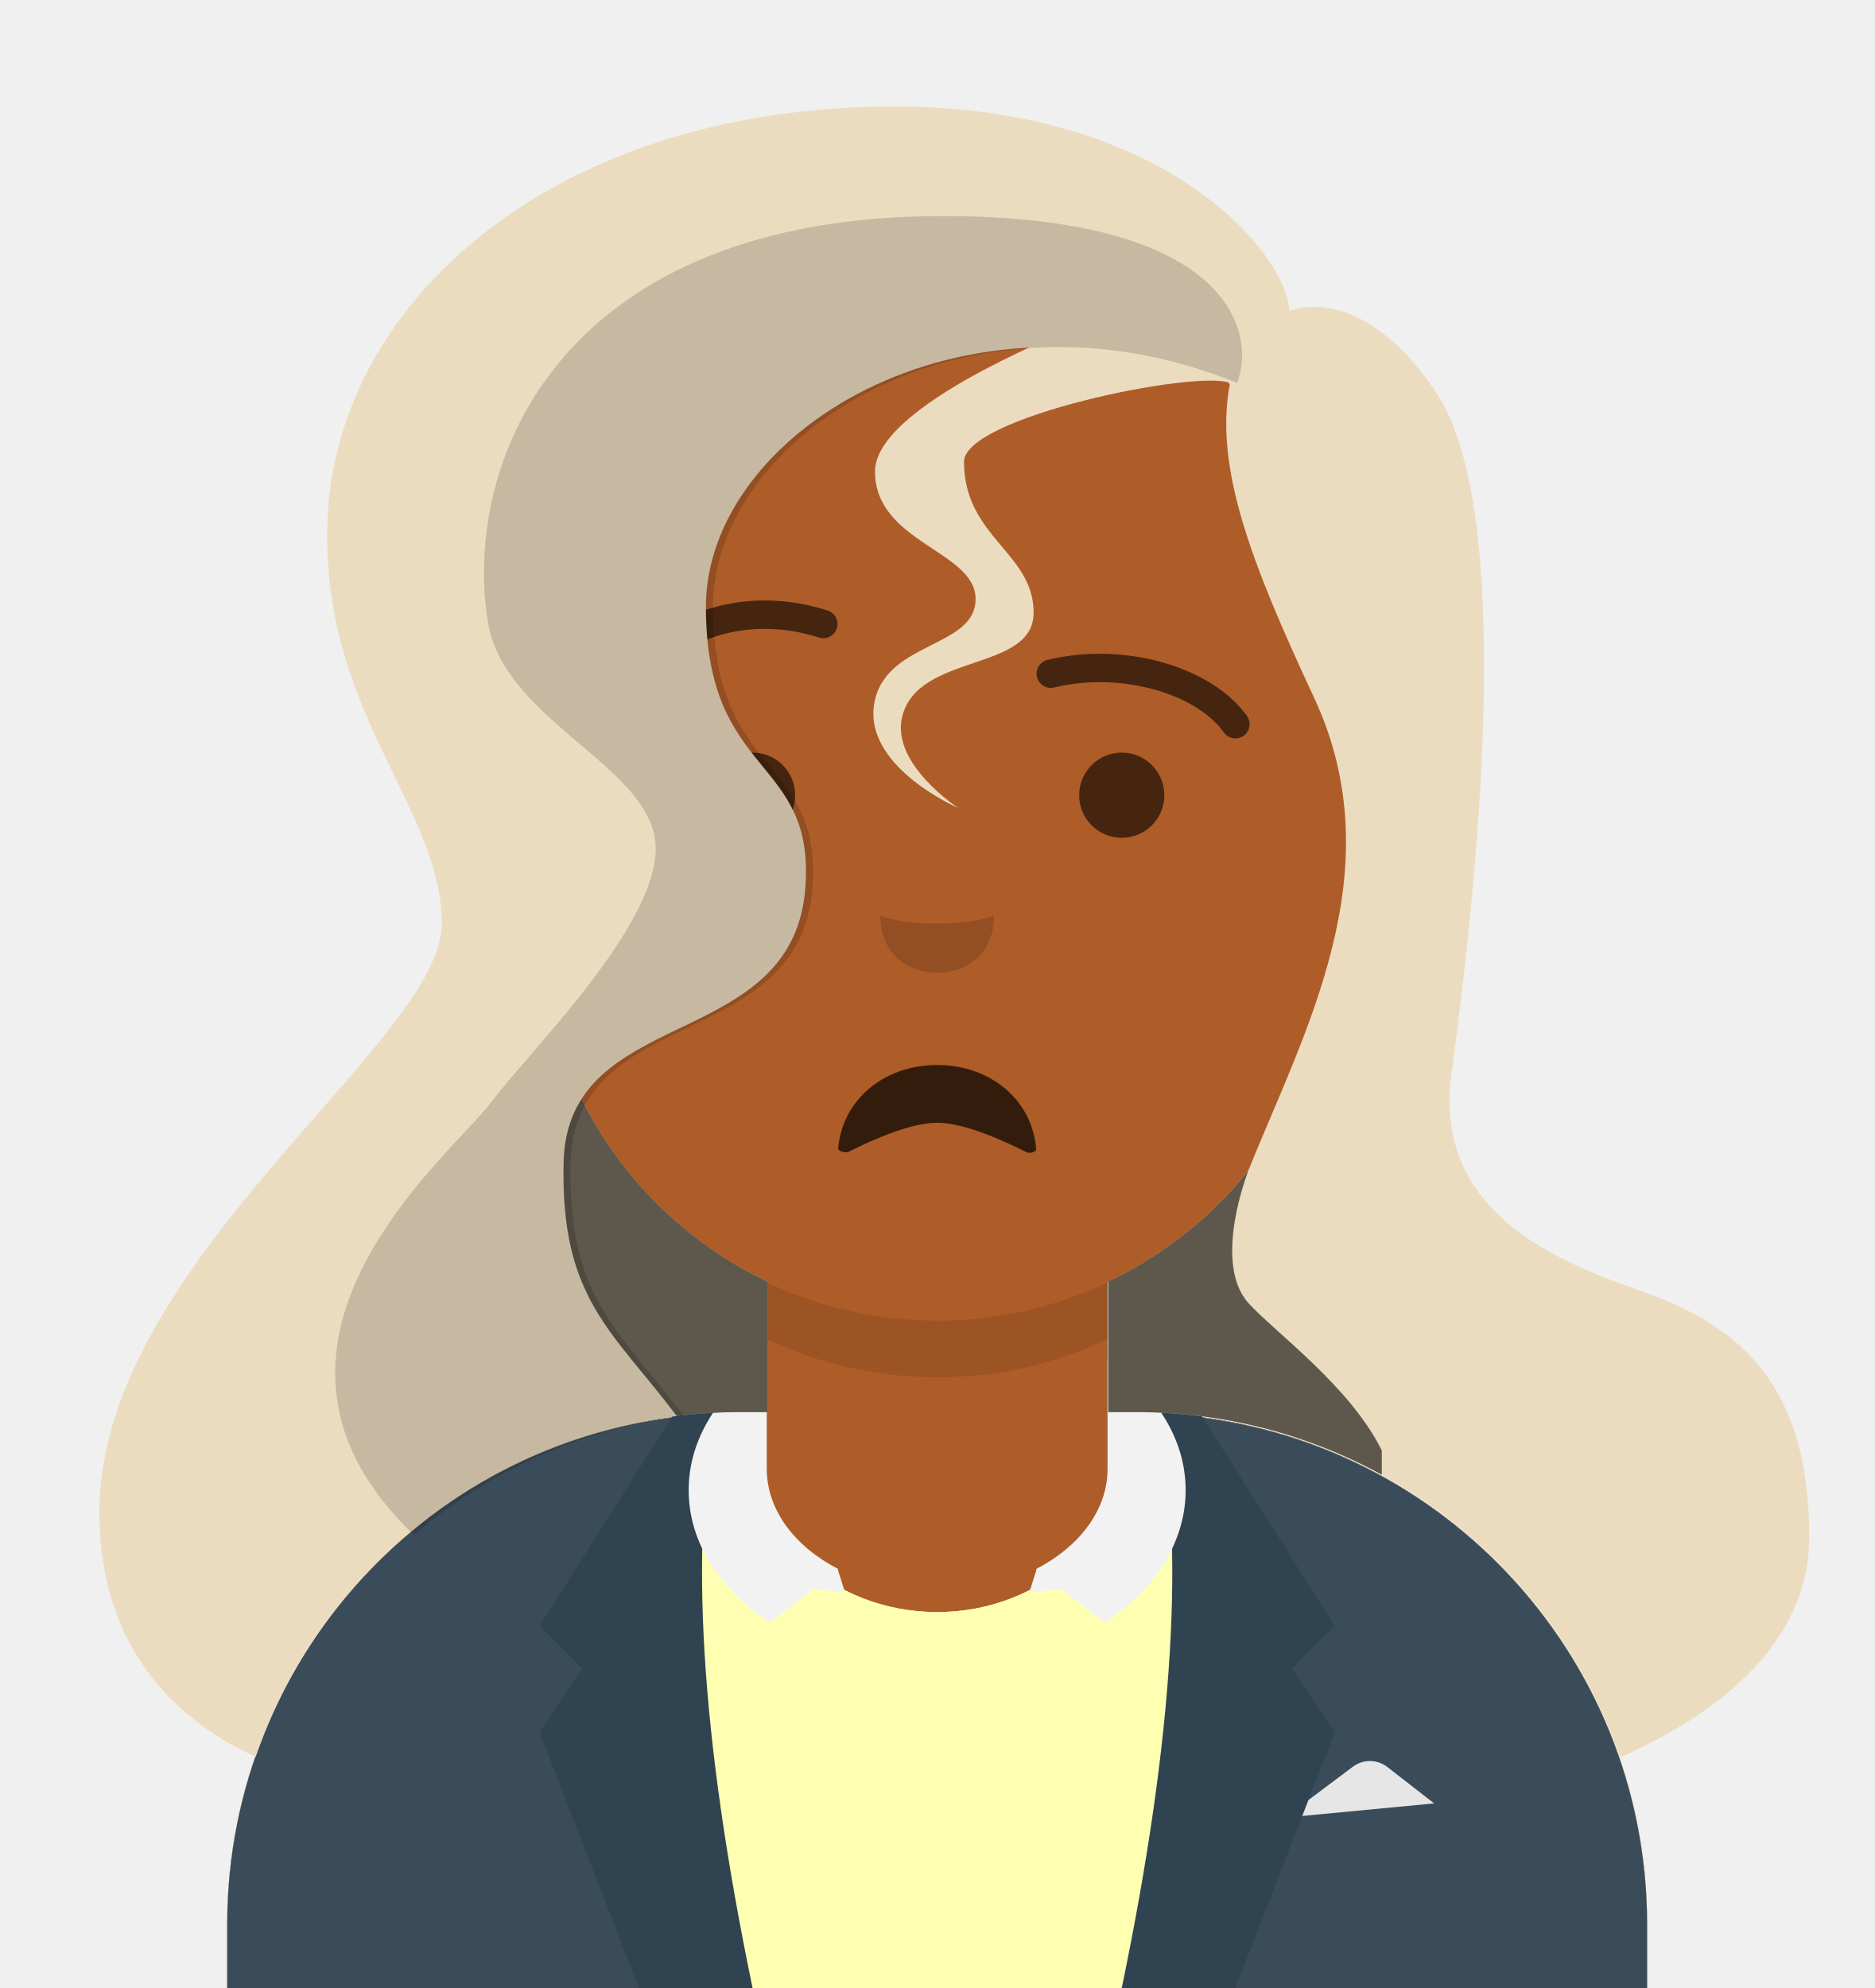
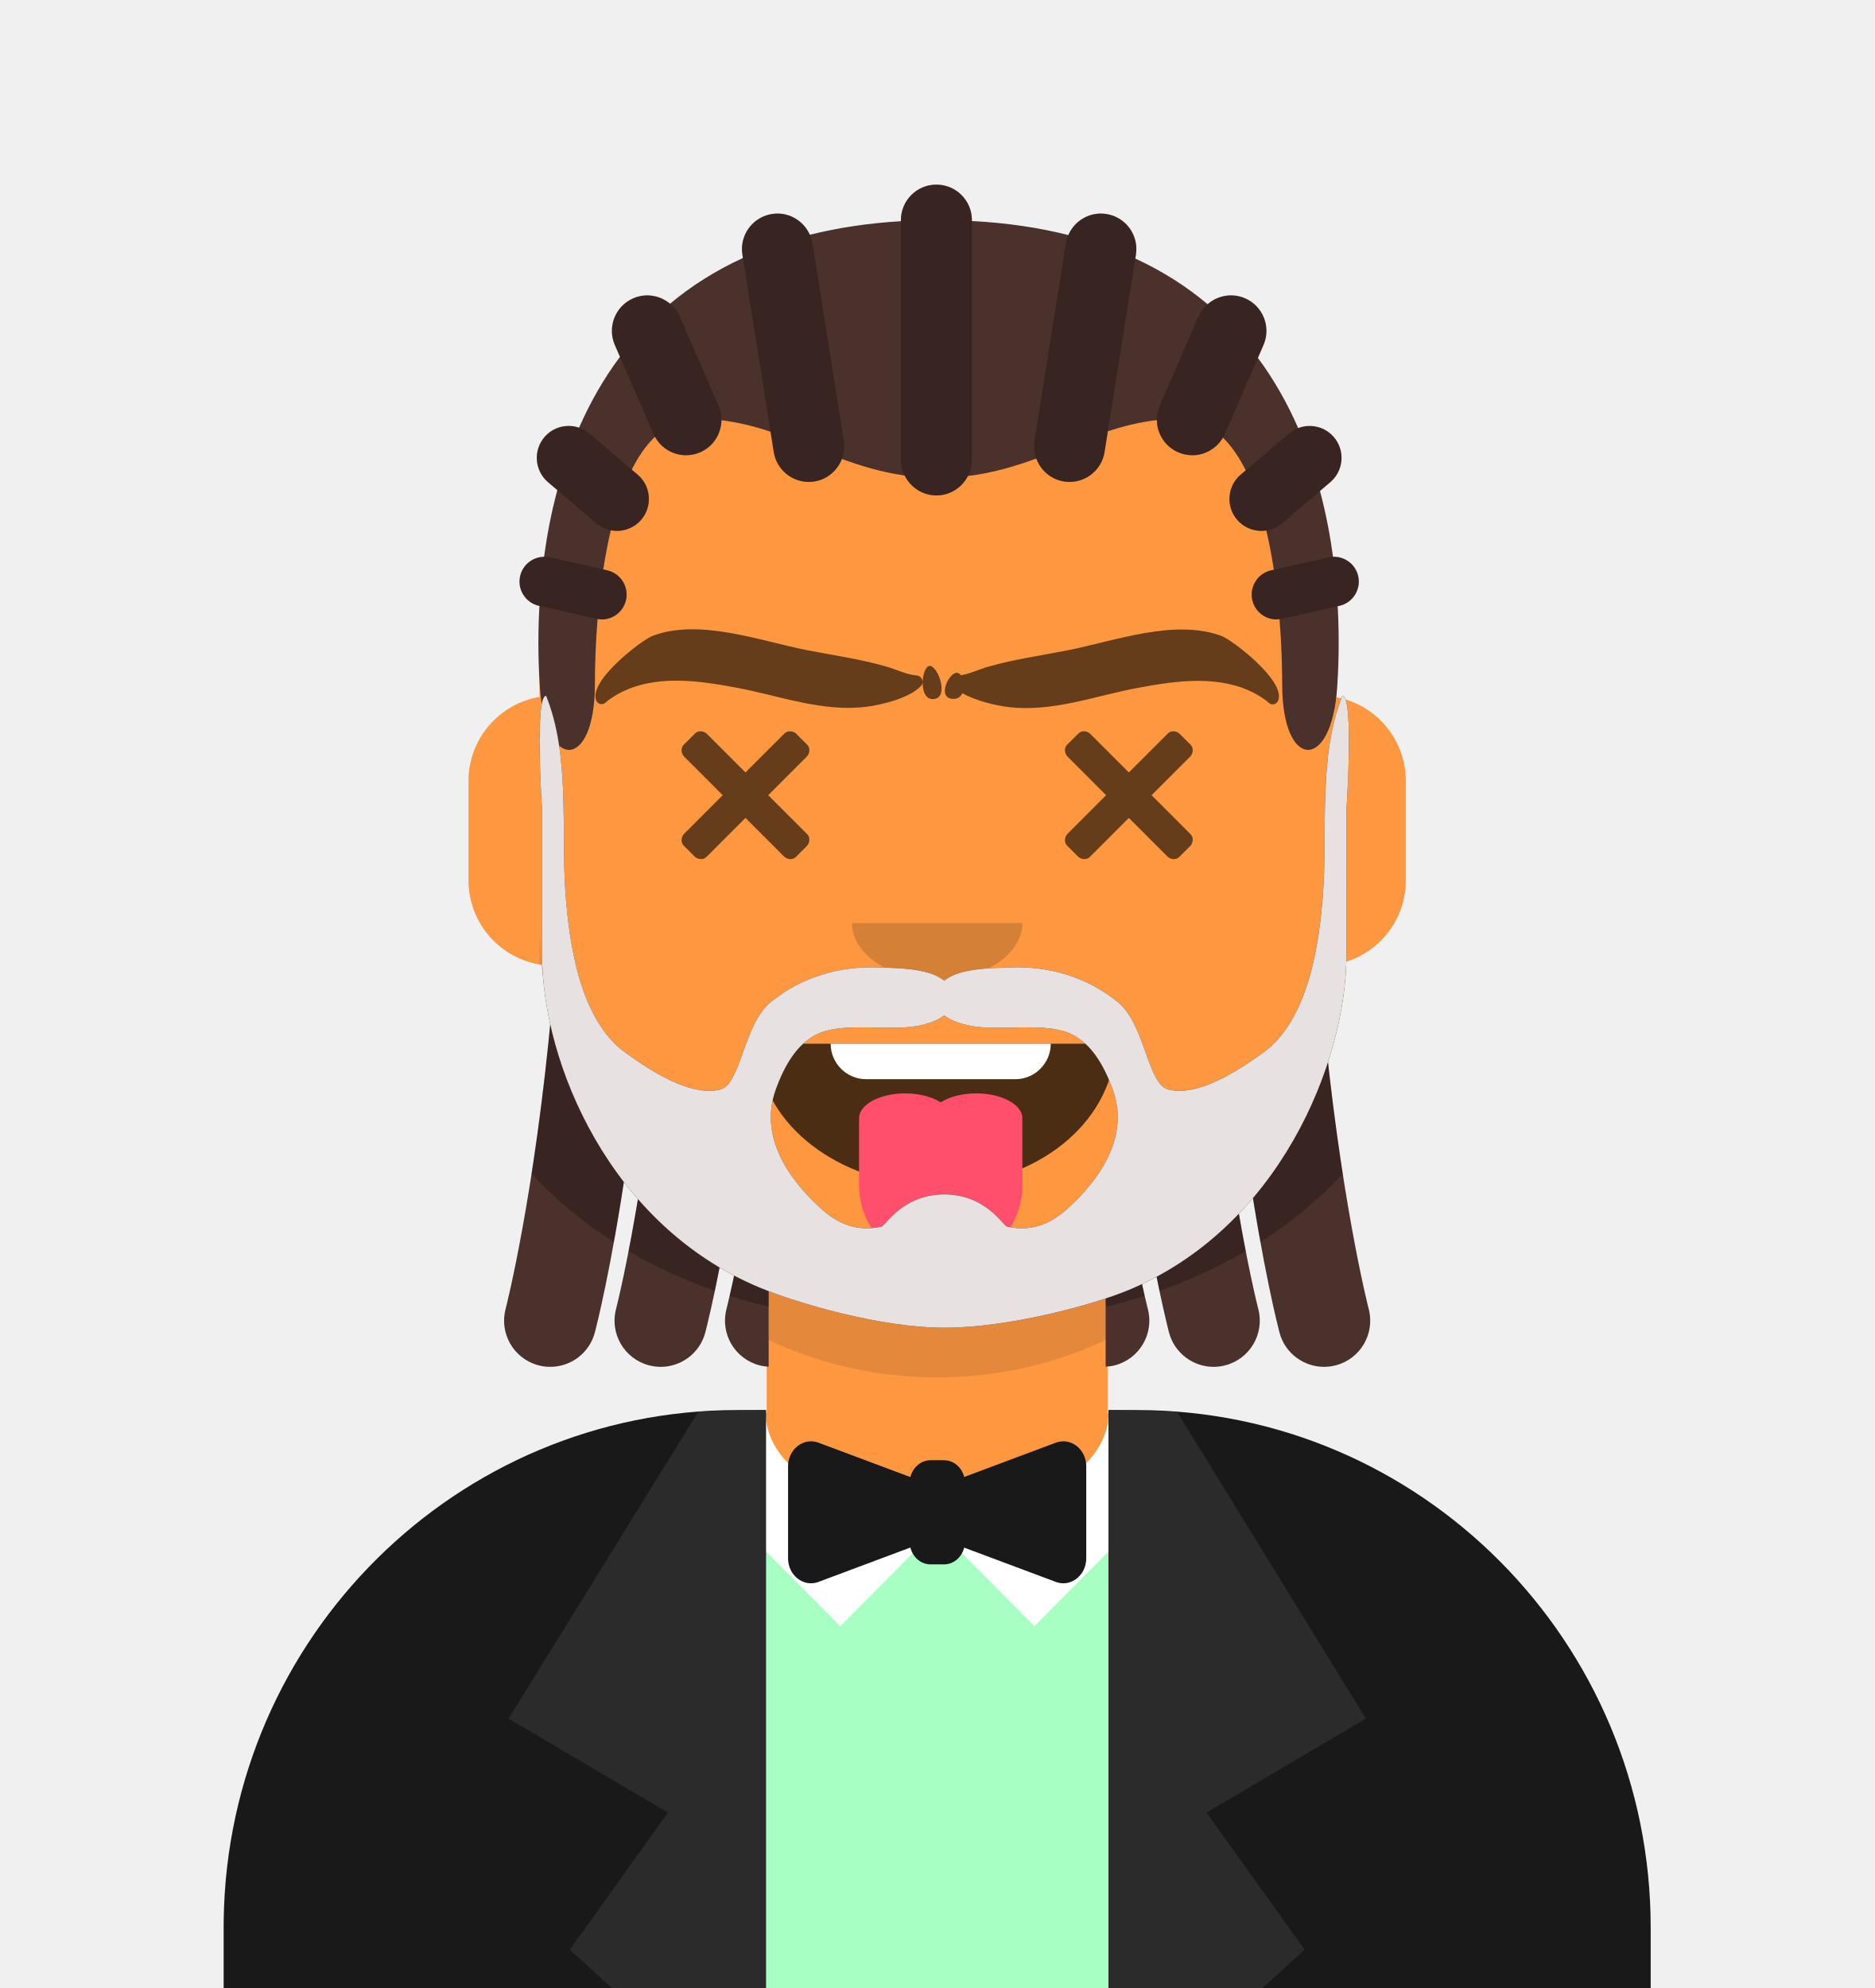
<svg xmlns="http://www.w3.org/2000/svg" xmlns:ns2="http://design.blush" xmlns:xlink="http://www.w3.org/1999/xlink" width="264px" height="280px" viewBox="0 0 264 280" version="1.1">
  <defs>
    <path d="M100,0 C130.928,-5.68137151e-15 156,25.072 156,56 L156.001,62.166 C161.676,63.119 166,68.054 166,74 L166,88 C166,94.052 161.519,99.058 155.694,99.881 C153.628,119.686 141.238,136.422 124.001,144.61 L124,163 L128,163 C167.765,163 200,195.235 200,235 L200,244 L0,244 L0,235 C-4.86974701e-15,195.235 32.235,163 72,163 L76,163 L76,144.611 C58.763,136.422 46.372,119.687 44.305,99.881 C38.481,99.058 34,94.052 34,88 L34,74 C34,68.054 38.325,63.118 44,62.166 L44,56 C44,25.072 69.072,5.68137151e-15 100,0 Z" id="transparent_path-1" />
    <path d="M83,36.348 C83,52.629 105.162,65.828 132.5,65.828 C159.838,65.828 182,52.629 182,36.348 C182,34.985 181.845,33.645 181.544,32.331 C210.784,41.488 232,68.792 232,101.052 L232,110 L32,110 L32,101.052 C32,68.397 53.739,40.82 83.534,32.002 C83.182,33.421 83,34.871 83,36.348 Z" id="transparent_path-3" />
    <rect id="transparent_path-5" x="0" y="0" width="264" height="280" />
    <path d="M74,0 C114.869,0 148,33.131 148,74 L148,84.148 L148,197.608 C135.525,187.237 119.491,181 102,181 L102,181 L98,181 L98,162.611 C115.531,154.283 128.048,137.115 129.791,116.867 C135.569,116.002 140,111.019 140,105 L140,105 L140,92 C140,87.354 137.359,83.324 133.497,81.33 C132.724,81.05 131.952,80.748 131.181,80.426 C130.795,80.32 130.401,80.233 130,80.166 L130,80.166 L130,79.917 C117.224,74.234 104.878,63.071 96.11,47.885 C93.175,42.801 90.831,37.595 89.066,32.397 C80.431,42.941 67.745,53.602 52.342,62.495 C42.778,68.017 33.147,72.291 24,75.266 L24,137.247 C29.602,148.318 38.773,157.278 50,162.611 L50,162.611 L50,181 L46,181 C38.327,181 30.935,182.2 24,184.423 L24,230 C24,244.106 13.569,255.776 0,257.716 L0,74 C0,33.131 33.131,0 74,0 Z" id="transparent_path-7" />
  </defs>
  <g id="transparent_Avataaar/Default" stroke="none" stroke-width="1" fill="none" fill-rule="evenodd">
    <g id="transparent_Body" transform="translate(32, 36)">
      <mask id="transparent_mask-2" fill="white">
        <use xlink:href="#transparent_path-1" />
      </mask>
      <use fill="#D0C6AC" xlink:href="#transparent_path-1" />
-       <g id="transparent_Skin-Color" mask="url(#transparent_mask-2)" fill="#AE5D29">
+       <g id="transparent_Skin-Color" mask="url(#transparent_mask-2)" fill="#FD9841">
        <g transform="translate(-32, 0)" id="transparent_Color">
          <rect x="0" y="0" width="264" height="244" />
        </g>
      </g>
      <path d="M44,94 C44,124.928 69.072,150 100,150 C130.928,150 156,124.928 156,94 L156,94 L156,102 C156,132.928 130.928,158 100,158 C69.072,158 44,132.928 44,102 Z" id="transparent_Neck-Shadow" fill-opacity="0.1" fill="#000000" mask="url(#transparent_mask-2)" />
    </g>
    <g id="transparent_Clothing" transform="translate(0, 170)">
-       <defs>
-         <path d="M160,29.052 C199.765,29.052 232,61.287 232,101.052 L232,110 L32,110 L32,101.052 C32,61.287 64.235,29.052 104,29.052 L105.192,29.052 C105.065,30.036 105,31.037 105,32.052 C105,45.859 117.088,57.052 132,57.052 C146.912,57.052 159,45.859 159,32.052 C159,31.037 158.935,30.036 158.808,29.052 L160,29.052 Z" id="blazer_sweater_path-1" />
-       </defs>
-       <g id="blazer_sweater_Clothing/Blazer-+-Sweater" stroke="none" stroke-width="1" fill="none" fill-rule="evenodd">
-         <mask id="blazer_sweater_mask-2" fill="white">
-           <use xlink:href="#blazer_sweater_path-1" />
-         </mask>
-         <use id="blazer_sweater_Clothes" fill="#E6E6E6" xlink:href="#blazer_sweater_path-1" />
-         <g id="blazer_sweater_Fabric-Color" mask="url(#blazer_sweater_mask-2)" fill="#FFFFB1">
-           <rect id="blazer_sweater_🖍Color" x="0" y="0" width="264" height="110" />
+       <g id="bond_suit_Clothing/Bond Suit" stroke="none" stroke-width="1" fill="none" fill-rule="evenodd">
+         <g id="bond_suit_Suit" transform="translate(31.5, 28.6)">
+           <path d="M124.38,3.001 L128.36,3.001 C167.926,3.001 200,34.435 200,73.212 L200,81.988 L1,81.988 L1,73.212 L1.01,72.05 C1.642,33.81 33.47,3.001 72.64,3.001 L76.62,3.001 C76.62,3.001 76.424,15.113 100.492,15.113 C124.56,15.113 124.38,3.001 124.38,3.001" id="bond_suit_Fabric-Color" fill="#A7FFC4" ns2:color="Top-500" />
+           <path d="M86.846,30.44 L100.52,16.669 L114.194,30.44 L142.147,2.288 C137.77,1.454 133.258,1 128.639,1 L124.619,1 C124.619,1 124.801,13.573 100.491,13.573 C76.181,13.573 76.38,1 76.38,1 L72.36,1 C67.753,1 63.253,1.45 58.885,2.28 L86.846,30.44 Z" id="bond_suit_Fill-7" fill="#FFF" />
+           <path d="M128.64,0.001 L124.641,0.001 L124.641,81.988 L201,81.988 L201,72.879 C201,32.629 168.604,0.001 128.64,0.001" id="bond_suit_Fill-9" fill="#191919" />
+           <path d="M76.38,0.001 L72.36,0.001 C32.796,0.001 0.649,31.98 0.009,71.673 L0,72.879 L0,81.988 L76.38,81.988 L76.38,0.001 Z" id="bond_suit_Fill-12" fill="#191919" />
+           <path d="M66.874,0.206 L40.133,43.457 L62.585,56.695 L48.758,75.998 L55.328,81.988 L76.38,81.988 L76.38,0.001 C76.38,0.001 73.265,0.043 66.874,0.206" id="bond_suit_Fill-15" fill="#2B2B2B" />
+           <path d="M134.28,0.225 L160.887,43.458 L138.436,56.694 L152.264,75.998 L145.691,81.988 L124.64,81.987 L124.64,-0.001 C124.64,-0.001 127.889,0.062 134.28,0.225" id="bond_suit_Fill-18" fill="#2B2B2B" />
+           <path d="M117.319,4.557 L104.309,9.425 C103.96,8.066 102.826,7.065 101.468,7.065 L99.573,7.065 C98.209,7.065 97.073,8.073 96.727,9.439 L83.681,4.557 C81.601,3.864 79.5,5.557 79.5,7.925 L79.5,20.876 C79.5,23.243 81.601,24.936 83.681,24.243 L96.727,19.362 C97.073,20.727 98.209,21.735 99.573,21.735 L101.468,21.735 C102.826,21.735 103.96,20.733 104.309,19.376 L117.319,24.243 C119.399,24.936 121.5,23.243 121.5,20.876 L121.5,7.925 C121.5,5.557 119.399,3.864 117.319,4.557" id="bond_suit_Fill-1" fill="#191919" />
        </g>
-         <g id="blazer_sweater_Blazer" transform="translate(32, 28)">
-           <path d="M64,40.5 C64,55.709 65.961,69.921 69.362,82.001 L0,82 L0,73.052 C-4.73779789e-15,34.365 30.512,2.804 68.785,1.122 C65.74,12.731 64,26.173 64,40.5 Z M200,73.052 L200,82 L131.638,82.001 C135.039,69.921 137,55.709 137,40.5 C137,26.194 135.265,12.771 132.229,1.174 C170.025,3.363 200,34.707 200,73.052 Z" id="blazer_sweater_Saco" fill="#3A4C5A" />
-           <path d="M149,58 L158.556,50.833 C159.999,49.751 161.988,49.768 163.412,50.876 L170,56 L170,56 L149,58 Z" id="blazer_sweater_Pocket-hanky" fill="#E6E6E6" />
-           <path d="M69,0 C65,19.333 66.667,46.667 74,82 L58,82 L44,46 L50,37 L44,31 L63,1 C65.028,0.369 67.028,0.036 69,0 Z" id="blazer_sweater_Wing" fill="#2F4351" />
-           <path d="M151,0 C147,19.333 148.667,46.667 156,82 L140,82 L126,46 L132,37 L126,31 L145,1 C147.028,0.369 149.028,0.036 151,0 Z" id="blazer_sweater_Wing" fill="#2F4351" transform="translate(141, 41) scale(-1, 1) translate(-141, -41) " />
-         </g>
-         <path d="M167,39.888 C167,47.289 162.572,53.945 155.52,58.556 L149.58,53.876 L145,54.208 L146,51.057 L145.922,50.996 C152.022,47.853 156,42.7 156,36.877 L156,21.539 C162.772,26.136 167,32.656 167,39.888 Z M118.078,50.996 L118,51.057 L119,54.208 L114.419,53.876 L108.48,58.556 C101.428,53.945 97,47.289 97,39.888 C97,32.656 101.228,26.136 108.001,21.539 L108,36.877 C108,42.7 111.978,47.853 118.078,50.996 Z" id="blazer_sweater_Collar" fill="#F2F2F2" />
      </g>
    </g>
    <g id="transparent_Face" transform="translate(76, 82)" fill="#000000">
      <g id="transparent_Mouth" transform="translate(2, 52)">
-         <g id="sad_Mouth/Sad" stroke="none" stroke-width="1" fill="none" fill-rule="evenodd" fill-opacity="0.7">
-           <path d="M40.058,16.654 C40.708,23.683 46.702,28.377 54,28.377 C61.342,28.377 67.363,23.627 67.953,16.529 C67.984,16.151 67.077,15.853 66.629,16.077 C61.09,18.85 56.881,20.237 54,20.237 C51.156,20.237 47.007,18.88 41.554,16.168 C41.047,15.916 40.02,16.236 40.058,16.654 Z" id="sad_Mouth" fill="#000000" transform="translate(54.00536, 22.18841) scale(1, -1) translate(-54.00536, -22.18841) " />
+         <defs>
+           <path d="M29,15.609 C30.41,25.231 41.062,33 54,33 C66.968,33 77.646,25.183 79,14.739 C79.101,14.34 78.775,13 76.826,13 C56.838,13 41.74,13 31.174,13 C29.383,13 28.87,14.24 29,15.609 Z" id="tongue_path-1" />
+         </defs>
+         <g id="tongue_Mouth/Tongue" stroke="none" stroke-width="1" fill="none" fill-rule="evenodd">
+           <mask id="tongue_mask-2" fill="white">
+             <use xlink:href="#tongue_path-1" />
+           </mask>
+           <use id="tongue_Mouth" fill-opacity="0.7" fill="#000000" xlink:href="#tongue_path-1" />
+           <path d="M44,2 L65,2 C67.761,2 70,4.239 70,7 L70,13 C70,15.761 67.761,18 65,18 L44,18 C41.239,18 39,15.761 39,13 L39,7 C39,4.239 41.239,2 44,2 Z" id="tongue_Teeth" fill="#FFFFFF" mask="url(#tongue_mask-2)" />
+           <path d="M59.5,20 C63.09,20 66,21.567 66,23.5 C66,23.583 65.995,23.665 65.984,23.747 C65.995,23.829 66,23.914 66,24 L66,33 C66,39.075 61.075,44 55,44 L54,44 C47.925,44 43,39.075 43,33 L43,24 C43,23.914 43.005,23.829 43.016,23.746 C43.005,23.665 43,23.583 43,23.5 C43,21.567 45.91,20 49.5,20 C51.511,20 53.309,20.492 54.501,21.264 C55.691,20.492 57.489,20 59.5,20 Z" id="tongue_Tongue" fill="#FF4F6D" />
        </g>
      </g>
      <g id="transparent_Nose" transform="translate(28, 40)" fill-opacity="0.16">
-         <g id="small_Nose/Small" stroke="none" stroke-width="1" fill="none" fill-rule="evenodd">
-           <path d="M20,7 C20,12.523 24.047,15 28,15 C31.953,15 36,12.523 36,7 C33.833,7.732 31.141,8.098 27.924,8.098 C24.741,8.098 22.099,7.732 20,7 Z" id="small_Nose" fill-opacity=".16" fill="#000" />
+         <g id="default_Nose/Default" stroke="none" stroke-width="1" fill="none" fill-rule="evenodd" fill-opacity="0.16">
+           <path d="M16,8 C16,12.418 21.373,16 28,16 L28,16 C34.627,16 40,12.418 40,8" id="default_Nose" fill="#000000" />
        </g>
      </g>
      <g id="transparent_Eyes" transform="translate(0, 8)">
-         <g id="default_Eyes/Default-😀" stroke="none" stroke-width="1" fill="none" fill-rule="evenodd" fill-opacity="0.6">
-           <circle id="default_Eye" fill="#000000" cx="30" cy="22" r="6" />
-           <circle id="default_Eye" fill="#000000" cx="82" cy="22" r="6" />
+         <g id="x_dizzy_Eyes/X-Dizzy-😵" stroke="none" stroke-width="1" fill="none" fill-rule="evenodd" fill-opacity="0.6">
+           <path d="M23.5,13.3 L29,18.799 L34.5,13.3 C34.9,12.9 35.6,12.9 36.1,13.3 L37.7,14.9 C38.1,15.3 38.1,16 37.7,16.5 L32.2,22 L37.7,27.5 C38.1,27.9 38.1,28.6 37.7,29.1 L36.1,30.7 C35.7,31.1 35,31.1 34.5,30.7 L29,25.2 L23.5,30.7 C23.1,31.1 22.4,31.1 21.9,30.7 L20.3,29.1 C19.9,28.7 19.9,28 20.3,27.5 L25.799,22 L20.3,16.5 C19.9,16 19.9,15.3 20.3,14.9 L21.9,13.3 C22.3,12.9 23,12.9 23.5,13.3 Z" id="x_dizzy_Eye" fill="#000000" fill-rule="nonzero" />
+           <path d="M77.5,13.3 L83,18.799 L88.5,13.3 C88.9,12.9 89.6,12.9 90.1,13.3 L91.7,14.9 C92.1,15.3 92.1,16 91.7,16.5 L86.2,22 L91.7,27.5 C92.1,27.9 92.1,28.6 91.7,29.1 L90.1,30.7 C89.7,31.1 89,31.1 88.5,30.7 L83,25.2 L77.5,30.7 C77.1,31.1 76.4,31.1 75.9,30.7 L74.3,29.1 C73.9,28.7 73.9,28 74.3,27.5 L79.799,22 L74.3,16.5 C73.9,16 73.9,15.3 74.3,14.9 L75.9,13.3 C76.3,12.9 77,12.9 77.5,13.3 Z" id="x_dizzy_Eye" fill="#000000" fill-rule="nonzero" />
        </g>
      </g>
      <g id="transparent_Eyebrow" fill-opacity="0.6">
-         <g id="up_down_Eyebrow/Outline/Up-Down" stroke="none" stroke-width="1" fill="none" fill-rule="evenodd" fill-opacity="0.6">
-           <path d="M15.591,14.162 C20.087,7.836 29.603,4.654 39.347,7.796 C40.399,8.135 41.526,7.557 41.865,6.506 C42.204,5.455 41.626,4.328 40.575,3.989 C29.167,0.31 17.836,4.099 12.331,11.845 C11.691,12.745 11.902,13.994 12.803,14.634 C13.703,15.274 14.952,15.062 15.591,14.162 Z" id="up_down_Eyebrow" fill="#000000" fill-rule="nonzero" />
-           <path d="M73.638,21.158 C77.553,15.649 88.285,12.56 97.53,14.83 C98.603,15.094 99.686,14.438 99.95,13.365 C100.213,12.292 99.557,11.209 98.484,10.946 C87.748,8.309 75.319,11.886 70.377,18.841 C69.737,19.741 69.948,20.99 70.849,21.629 C71.749,22.269 72.998,22.058 73.638,21.158 Z" id="up_down_Eyebrow" fill="#000000" fill-rule="nonzero" transform="translate(85.00755, 16.03842) scale(-1, 1) translate(-85.00755, -16.03842) " />
+         <g id="unibrow_natural_Eyebrow/Natural/Unibrow-Natural" stroke="none" stroke-width="1" fill="none" fill-rule="evenodd" fill-opacity="0.6">
+           <path d="M57.001,12 C57,11.996 57,11.996 57.001,12 M96.281,8.15 C97.724,8.76 105.242,14.894 103.823,17.572 C103.563,18.062 102.91,18.144 102.525,17.751 C101.998,17.215 100.988,16.584 100.86,16.508 C95.856,13.497 89.636,14.19 84.172,15.015 C78.015,15.946 71.949,18.077 65.703,17.051 C64.113,16.789 61.31,16.058 59.458,14.891 C59.217,15.381 58.773,15.717 58.075,15.655 C55.845,15.457 57.592,12 58.763,12 C58.988,12 59.183,12.142 59.336,12.369 C60.626,12.208 61.918,11.617 63.241,11.291 C66.928,10.38 70.689,9.987 74.428,9.389 C81.09,8.324 89.747,5.392 96.281,8.15 Z" id="unibrow_natural_Kahlo" fill="#000000" transform="translate(80.5, 12.5) rotate(-2) translate(-80.5, -12.5) " />
+           <path d="M54.999,12 C55,11.996 55,11.996 54.999,12 M15.719,8.15 C22.253,5.392 30.91,8.324 37.572,9.389 C41.311,9.987 45.072,10.38 48.759,11.291 C50.242,11.657 51.685,12.354 53.131,12.413 C53.833,12.441 54.267,13.276 53.815,13.824 C52.332,15.618 48.327,16.717 46.297,17.051 C40.051,18.077 33.985,15.946 27.828,15.015 C22.364,14.19 16.144,13.497 11.14,16.508 C11.012,16.584 10.002,17.215 9.475,17.751 C9.09,18.144 8.437,18.062 8.177,17.572 C6.758,14.894 14.276,8.76 15.719,8.15 Z M54.934,11 C56.105,11 57.852,15.402 55.622,15.653 C53.392,15.904 53.763,11 54.934,11 Z" id="unibrow_natural_Frida" fill="#000000" transform="translate(32.34868, 12.5) rotate(2) translate(-32.34868, -12.5) " />
        </g>
      </g>
    </g>
    <g id="transparent_Top">
-       <g id="curly_2_Hairstyle/Curly 2" stroke="none" stroke-width="1" fill="none" fill-rule="evenodd">
-         <g id="curly_2_Accessory" transform="translate(62, 85)" />
-         <g id="curly_2_Hair-Color" transform="translate(14, 15)" fill="#ECDCBF">
-           <path d="M216.588,166.631 C203.766,162.182 187.983,154.916 190.434,136.391 C192.886,117.864 200.514,58.473 188.255,40.22 C181.177,29.681 173.385,26.921 167.611,28.755 C167.276,20.895 150.4,-0 111.972,-0 C64.023,-0 33.51,27.402 32.148,57.928 C30.933,85.145 48.221,98.522 48.221,115.14 C48.221,131.759 0,162.715 0,197.961 C0,218.02 11.82,227.77 22.01,232.454 C30.822,206.86 53.647,187.805 81.326,184.444 C81.324,184.439 81.322,184.434 81.321,184.429 C84.194,184.079 87.119,183.895 90.088,183.895 L94.088,183.895 L94.088,165.506 C82.74,160.115 73.499,151.019 67.915,139.783 C75.56,127.821 98.004,129.498 99.44,109.964 C100.802,91.438 85.427,94.707 85.427,70.461 C85.427,46.214 121.26,23.477 159.253,38.932 C156.924,50.845 162.397,64.599 171.091,83.265 C182.475,107.704 169.556,130.57 161.848,149.837 C156.563,156.447 149.814,161.835 142.088,165.505 L142.087,183.895 L146.087,183.895 C150.438,183.895 154.694,184.289 158.832,185.029 C158.833,185.034 158.834,185.038 158.835,185.043 C184.73,189.672 205.815,208.132 214.186,232.518 C227.141,226.824 240.835,216.905 240.835,201.503 C240.835,178.891 229.938,171.263 216.588,166.631" id="curly_2_Fill-1" ns2:color="Hair-500" />
-           <path d="M141.396,29.595 C141.396,29.595 109.248,41.31 109.248,51.39 C109.248,61.47 123.415,62.56 123.415,69.371 C123.415,76.182 111.182,75.317 109.248,83.537 C107.068,92.801 120.962,98.794 120.962,98.794 C120.962,98.794 111.479,92.614 113.062,85.99 C115.243,76.866 131.588,79.723 131.588,71.278 C131.588,62.832 121.78,60.653 121.78,50.028 C121.78,43.762 154.316,37.053 159.253,38.932 C164.19,40.811 151.476,27.415 141.396,29.595" id="curly_2_Fill-4" ns2:color="Hair-500" />
-           <path d="M180.626,189.29 C176.168,180.238 165.484,172.572 161.848,168.538 C156.691,162.816 161.848,149.837 161.848,149.837 C156.563,156.447 149.814,161.835 142.088,165.505 L142.087,183.894 L146.087,183.894 C158.605,183.894 170.372,187.094 180.626,192.711 L180.626,189.29 Z" id="curly_2_Fill-8" fill-opacity=".6" fill="#000" />
-           <path d="M67.915,139.783 C66.415,142.129 65.474,144.99 65.385,148.65 C64.916,167.864 72.19,172.348 81.315,184.429 C84.19,184.08 87.117,183.894 90.087,183.894 L94.087,183.894 L94.087,165.506 C82.74,160.115 73.499,151.018 67.915,139.783" id="curly_2_Fill-10" fill-opacity=".6" fill="#000" />
+       <defs>
+         <path d="M264,0 L264,280 L232,280 L232,271 C232,231.235 199.765,199 160,199 L160,199 L156,199 L156.001,180.61 C173.531,172.282 186.048,155.114 187.791,134.867 C193.569,134.003 198,129.019 198,123 L198,123 L198,110 C198,104.054 193.676,99.119 188.001,98.166 L188,92 C188,61.072 162.928,36 132,36 C101.072,36 76,61.072 76,92 L76,92 L76,98.166 C70.325,99.118 66,104.054 66,110 L66,110 L66,123 C66,129.019 70.431,134.003 76.209,134.867 C77.952,155.115 90.469,172.283 108,180.611 L108,199 L104,199 C64.633,199 32.645,230.594 32.01,269.809 L32,271 L32,280 L0,280 L0,0 L264,0 Z" id="cornrows_hairstylecornrows-path-1" />
+       </defs>
+       <g id="cornrows_Hairstyle/Cornrows" stroke="none" stroke-width="1" fill="none" fill-rule="evenodd" transform="translate(-1, -1)">
+         <g id="cornrows_template-for-hairstyles" opacity=".184" transform="translate(1, 0)">
+           <mask id="cornrows_hairstylecornrows-mask-2" fill="#fff">
+             <use xlink:href="#cornrows_hairstylecornrows-path-1" />
+           </mask>
+           <g id="cornrows_Mask-Hair" />
        </g>
-         <path d="M132.784,30.428 C79.84,30.428 65.128,63.938 68.67,87.367 C70.706,100.837 89.523,107.028 92.099,117.336 C94.824,128.233 74.936,147.576 69.215,155.204 C63.663,162.607 30.205,189.31 58.304,216.201 C68.796,207.218 81.899,201.196 96.326,199.445 C87.196,187.353 79.915,182.872 80.385,163.651 C80.93,141.332 112.722,148.33 114.439,124.964 C115.802,106.438 100.427,109.707 100.427,85.461 C100.427,61.214 136.26,38.477 174.253,53.932 C174.253,53.932 171.558,53.239 174.253,53.932 C177.1,46.502 172.767,30.428 132.784,30.428" id="curly_2_Fill-6" fill-opacity=".16" fill="#000" />
+         <g id="cornrows_Group-37" transform="translate(74, 27)">
+           <path id="cornrows_Hair-Color" fill="#4A312C" d="M 62.193 0.4 C 59.432 0.4 57.193 2.639 57.193 5.4 L 57.193 5.555 C 52.499 5.836 48.242 6.498 44.363 7.467 C 43.47 5.439 41.313 4.174 39.02 4.541 C 36.293 4.974 34.434 7.535 34.867 10.262 L 34.943 10.738 C 31.021 12.537 27.617 14.716 24.678 17.178 C 23.272 16.007 21.286 15.636 19.494 16.414 C 16.961 17.515 15.798 20.461 16.898 22.994 L 17.623 24.658 C 15.26 27.822 13.372 31.195 11.865 34.637 C 10.169 34.056 8.219 34.52 6.984 35.967 C 5.372 37.858 5.597 40.7 7.488 42.312 L 8.801 43.43 C 7.937 46.648 7.339 49.817 6.932 52.822 C 5.353 52.842 3.926 53.93 3.561 55.541 C 3.135 57.426 4.317 59.3 6.203 59.727 L 6.275 59.744 C 5.999 64.748 6.186 68.833 6.344 71.215 C 7.133 83.089 14.092 82.952 14.092 70.783 C 14.092 68.186 14.193 64.992 14.469 61.576 C 14.668 61.61 14.867 61.645 15.062 61.645 C 16.662 61.645 18.105 60.541 18.473 58.916 C 18.9 57.03 17.717 55.156 15.832 54.729 L 15.275 54.604 C 15.561 52.74 15.909 50.881 16.332 49.084 C 16.619 49.141 16.906 49.176 17.195 49.176 C 18.467 49.176 19.732 48.64 20.623 47.596 C 22.235 45.705 22.008 42.865 20.117 41.252 L 19.283 40.541 C 20.209 38.703 21.291 37.124 22.555 35.92 C 23.45 37.551 25.144 38.521 26.928 38.521 C 27.593 38.521 28.269 38.387 28.918 38.105 C 30.777 37.297 31.887 35.494 31.916 33.59 C 34.338 33.885 36.616 34.464 38.828 35.203 L 39.283 38.061 C 39.673 40.523 41.798 42.277 44.213 42.277 C 44.474 42.277 44.738 42.257 45.004 42.215 C 46.838 41.923 48.259 40.661 48.875 39.041 C 51.635 40.048 54.528 40.917 57.723 41.375 C 58.538 43.031 60.224 44.18 62.193 44.18 C 64.134 44.18 65.799 43.062 66.627 41.447 C 70.135 41.011 73.281 40.08 76.268 38.982 C 76.871 40.63 78.303 41.92 80.16 42.215 C 80.425 42.257 80.69 42.277 80.951 42.277 C 83.367 42.277 85.491 40.523 85.881 38.061 L 86.344 35.146 C 88.551 34.417 90.825 33.848 93.246 33.568 C 93.266 35.479 94.379 37.294 96.246 38.105 C 96.894 38.387 97.571 38.521 98.236 38.521 C 99.978 38.521 101.638 37.598 102.549 36.035 C 103.787 37.248 104.853 38.817 105.762 40.643 L 105.047 41.252 C 103.156 42.865 102.929 45.705 104.541 47.596 C 105.432 48.64 106.697 49.176 107.969 49.176 C 108.202 49.176 108.433 49.151 108.664 49.115 C 109.087 50.915 109.435 52.774 109.721 54.641 L 109.332 54.729 C 107.447 55.156 106.264 57.03 106.691 58.916 C 107.059 60.541 108.503 61.645 110.102 61.645 C 110.242 61.645 110.38 61.613 110.521 61.596 C 110.796 65.004 110.898 68.191 110.898 70.783 C 110.898 82.952 117.856 83.089 118.645 71.215 C 118.803 68.839 118.99 64.768 118.717 59.781 L 118.961 59.727 C 120.847 59.3 122.029 57.426 121.602 55.541 C 121.224 53.871 119.707 52.758 118.059 52.82 C 117.657 49.853 117.068 46.728 116.221 43.551 L 117.676 42.312 C 119.568 40.7 119.792 37.858 118.18 35.967 C 116.909 34.477 114.883 34.038 113.154 34.699 C 111.665 31.29 109.802 27.947 107.477 24.807 L 108.264 22.994 C 109.365 20.461 108.204 17.515 105.67 16.414 C 103.84 15.619 101.804 16.018 100.395 17.248 C 97.477 14.792 94.1 12.614 90.209 10.812 L 90.297 10.262 C 90.731 7.535 88.871 4.974 86.143 4.541 C 83.835 4.171 81.664 5.455 80.781 7.506 C 76.699 6.475 72.186 5.792 67.195 5.529 L 67.195 5.4 C 67.195 2.639 64.955 0.4 62.193 0.4 z M 8.018 116.4 C 5.606 142.796 1.595 158.454 1.516 158.76 C 0.603 162.232 2.676 165.787 6.148 166.699 C 6.702 166.844 7.259 166.914 7.807 166.914 C 10.688 166.914 13.321 164.982 14.088 162.064 C 14.254 161.432 16.423 153.036 18.555 138.324 C 13.558 131.979 9.903 124.53 8.018 116.4 z M 116.582 116.4 C 114.697 124.53 111.042 131.979 106.045 138.324 C 108.177 153.036 110.346 161.432 110.512 162.064 C 111.279 164.982 113.912 166.914 116.793 166.914 C 117.341 166.914 117.897 166.844 118.451 166.699 C 121.923 165.787 123.997 162.232 123.084 158.76 C 123.005 158.454 118.994 142.796 116.582 116.4 z M 20.57 140.736 C 18.762 152.154 17.123 158.566 17.072 158.76 C 16.16 162.232 18.234 165.785 21.705 166.697 C 22.259 166.842 22.816 166.914 23.363 166.914 C 26.245 166.914 28.878 164.982 29.645 162.064 C 29.757 161.639 30.776 157.687 32.08 150.68 C 27.803 147.899 23.933 144.547 20.57 140.736 z M 104.031 140.736 C 100.668 144.547 96.797 147.899 92.52 150.68 C 93.824 157.687 94.843 161.639 94.955 162.064 C 95.722 164.982 98.356 166.914 101.238 166.914 C 101.785 166.914 102.341 166.842 102.895 166.697 C 106.366 165.785 108.441 162.232 107.529 158.76 C 107.478 158.566 105.839 152.154 104.031 140.736 z M 34.131 151.949 C 33.263 156.281 32.659 158.644 32.629 158.762 C 31.717 162.233 33.792 165.785 37.264 166.697 C 37.699 166.811 38.133 166.868 38.566 166.891 L 38.566 154.312 C 37.048 153.591 35.57 152.799 34.131 151.949 z M 90.469 151.949 C 89.03 152.799 87.551 153.591 86.033 154.312 L 86.033 166.891 C 86.466 166.868 86.901 166.811 87.336 166.697 C 90.808 165.785 92.885 162.233 91.973 158.762 C 91.943 158.644 91.337 156.281 90.469 151.949 z " transform="translate(-3.3,-0.4)" />
+           <path d="M58.894,0.001 C56.133,0.001 53.894,2.24 53.894,5 L53.894,38.781 C53.894,41.542 56.133,43.781 58.894,43.781 C61.655,43.781 63.894,41.542 63.894,38.781 L63.894,5 C63.894,2.24 61.655,0.001 58.894,0.001" id="cornrows_Fill-19" fill-opacity=".24" fill="#000" />
+           <path d="M41.443,8.294 C41.01,5.566 38.45,3.704 35.721,4.14 C32.993,4.573 31.134,7.135 31.567,9.862 L35.982,37.661 C36.373,40.123 38.498,41.877 40.914,41.877 C41.174,41.877 41.439,41.857 41.704,41.815 C44.432,41.381 46.291,38.819 45.858,36.092 L41.443,8.294 Z" id="cornrows_Fill-21" fill-opacity=".24" fill="#000" />
+           <path d="M22.772,18.608 C21.671,16.075 18.726,14.915 16.193,16.015 C13.661,17.115 12.5,20.061 13.6,22.593 L19.04,35.112 C19.859,36.996 21.698,38.121 23.628,38.121 C24.293,38.121 24.97,37.987 25.619,37.705 C28.151,36.605 29.313,33.659 28.212,31.127 L22.772,18.608 Z" id="cornrows_Fill-23" fill-opacity=".24" fill="#000" />
+           <path d="M10.027,35.062 C8.137,33.45 5.298,33.676 3.683,35.568 C2.071,37.459 2.297,40.298 4.189,41.911 L10.979,47.7 C11.825,48.422 12.863,48.776 13.896,48.776 C15.168,48.776 16.431,48.239 17.322,47.196 C18.934,45.304 18.709,42.465 16.817,40.852 L10.027,35.062 Z" id="cornrows_Fill-25" fill-opacity=".24" fill="#000" />
+           <path d="M12.531,54.329 L4.448,52.499 C2.568,52.074 0.688,53.254 0.261,55.141 C-0.165,57.026 1.017,58.9 2.903,59.327 L10.986,61.156 C11.246,61.215 11.506,61.244 11.762,61.244 C13.361,61.244 14.804,60.141 15.172,58.515 C15.599,56.63 14.416,54.756 12.531,54.329" id="cornrows_Fill-27" fill-opacity=".24" fill="#000" />
+           <path d="M82.843,4.14 C80.114,3.703 77.553,5.566 77.12,8.294 L72.705,36.092 C72.273,38.819 74.132,41.381 76.86,41.814 C77.125,41.857 77.389,41.877 77.65,41.877 C80.066,41.877 82.191,40.122 82.581,37.661 L86.996,9.862 C87.43,7.135 85.571,4.573 82.843,4.14" id="cornrows_Fill-29" fill-opacity=".24" fill="#000" />
+           <path d="M102.371,16.015 C99.839,14.915 96.893,16.076 95.793,18.608 L90.352,31.127 C89.252,33.66 90.413,36.605 92.946,37.705 C93.595,37.987 94.271,38.121 94.936,38.121 C96.867,38.121 98.706,36.996 99.524,35.112 L104.965,22.594 C106.065,20.061 104.904,17.116 102.371,16.015" id="cornrows_Fill-31" fill-opacity=".24" fill="#000" />
+           <path d="M107.586,47.7 L114.376,41.911 C116.268,40.298 116.493,37.458 114.881,35.567 C113.267,33.676 110.427,33.45 108.537,35.062 L101.747,40.851 C99.856,42.464 99.63,45.304 101.242,47.195 C102.133,48.239 103.397,48.776 104.669,48.776 C105.701,48.776 106.739,48.423 107.586,47.7" id="cornrows_Fill-33" fill-opacity=".24" fill="#000" />
+           <path d="M118.302,55.141 C117.875,53.255 115.995,52.074 114.115,52.5 L106.032,54.329 C104.147,54.756 102.964,56.63 103.391,58.516 C103.759,60.141 105.202,61.244 106.801,61.244 C107.058,61.244 107.318,61.216 107.577,61.157 L115.66,59.327 C117.546,58.9 118.729,57.026 118.302,55.141" id="cornrows_Fill-35" fill-opacity=".24" fill="#000" />
+         </g>
+         <path d="M75.877,166.3 C79.181,169.898 83.074,173.147 87.466,175.946 C88.034,172.806 88.646,169.132 89.256,164.923 C84.258,158.578 80.603,151.13 78.718,143 C77.886,152.109 76.863,159.938 75.877,166.3" id="cornrows_Fill-10" fill-opacity=".24" fill="#000" />
+         <path d="M91.27,167.337 C90.654,171.232 90.059,174.527 89.538,177.209 C93.287,179.406 97.361,181.284 101.687,182.81 C102.013,181.257 102.383,179.412 102.78,177.28 C98.503,174.499 94.633,171.148 91.27,167.337" id="cornrows_Fill-12" fill-opacity=".24" fill="#000" />
+         <path d="M103.77,183.517 C105.564,184.09 107.395,184.609 109.267,185.057 L109.267,180.913 C107.749,180.192 106.27,179.4 104.832,178.55 C104.399,180.705 104.033,182.371 103.77,183.517" id="cornrows_Fill-14" fill-opacity=".24" fill="#000" />
+         <path d="M176.744,166.3 C180.048,169.898 183.941,173.147 188.333,175.946 C188.901,172.806 189.513,169.132 190.123,164.923 C185.125,158.578 181.47,151.13 179.585,143 C178.753,152.109 177.73,159.938 176.744,166.3" id="cornrows_Fill-10" fill-opacity=".24" fill="#000" transform="translate(183.4339, 159.4731) scale(-1, 1) translate(-183.4339, -159.4731)" />
+         <path d="M164.952,167.337 C164.336,171.232 163.741,174.527 163.22,177.209 C166.969,179.406 171.043,181.284 175.369,182.81 C175.695,181.257 176.065,179.412 176.462,177.28 C172.185,174.499 168.315,171.148 164.952,167.337" id="cornrows_Fill-12" fill-opacity=".24" fill="#000" transform="translate(169.8414, 175.0737) scale(-1, 1) translate(-169.8414, -175.0737)" />
+         <path d="M156.733,183.517 C158.527,184.09 160.358,184.609 162.23,185.057 L162.23,180.913 C160.712,180.192 159.233,179.4 157.795,178.55 C157.362,180.705 156.996,182.371 156.733,183.517" id="cornrows_Fill-14" fill-opacity=".24" fill="#000" transform="translate(159.4819, 181.8034) scale(-1, 1) translate(-159.4819, -181.8034)" />
      </g>
+       <g id="cornrows_Facial-Hair" transform="translate(49, 72)">
+         <defs>
+           <path d="M101.428,98.169 C98.915,100.463 96.237,101.494 92.853,100.773 C92.271,100.649 89.896,96.235 84,96.235 C78.103,96.235 75.729,100.649 75.147,100.773 C71.762,101.494 69.085,100.463 66.571,98.169 C61.846,93.856 57.917,87.908 60.278,81.419 C61.508,78.037 63.51,74.324 67.151,73.246 C71.038,72.096 76.497,73.244 80.415,72.458 C81.684,72.204 83.071,71.751 84,71 C84.929,71.751 86.316,72.204 87.585,72.458 C91.503,73.244 96.961,72.096 100.849,73.246 C104.49,74.324 106.491,78.037 107.722,81.419 C110.083,87.908 106.154,93.856 101.428,98.169 M140.081,26 C136.671,34.4 137.988,44.858 137.357,53.676 C136.844,60.843 135.337,71.586 128.973,76.215 C125.718,78.582 119.794,82.56 115.542,81.45 C112.615,80.686 112.302,72.29 108.455,69.147 C104.092,65.582 98.643,64.016 93.149,64.258 C90.779,64.362 85.984,64.337 84,66.16 C82.016,64.337 77.222,64.362 74.851,64.258 C69.357,64.016 63.908,65.582 59.545,69.147 C55.698,72.29 55.386,80.686 52.458,81.45 C48.206,82.56 42.282,78.582 39.027,76.215 C32.662,71.586 31.156,60.843 30.643,53.676 C30.012,44.858 31.329,34.4 27.919,26 C26.26,26 27.354,42.129 27.354,42.129 L27.354,62.485 C27.386,77.773 36.935,100.655 58.108,109.393 C63.286,111.53 75.015,115 84,115 C92.985,115 104.714,111.86 109.892,109.723 C131.065,100.986 140.614,77.773 140.646,62.485 L140.646,42.129 C140.646,42.129 141.74,26 140.081,26" id="beard_light_path-1" />
+         </defs>
+         <g id="beard_light_Facial-Hair/Beard-Light" stroke="none" stroke-width="1" fill="none" fill-rule="evenodd">
+           <mask id="beard_light_mask-2" fill="white">
+             <use xlink:href="#beard_light_path-1" />
+           </mask>
+           <use id="beard_light_Lite-Beard" fill="#331B0C" xlink:href="#beard_light_path-1" />
+           <g id="beard_light_Facial-Hair-Color" mask="url(#beard_light_mask-2)" fill="#E8E1E1">
+             <rect id="beard_light_Color" x="0" y="0" width="168" height="152" />
+           </g>
+         </g>
+       </g>
+       <g id="cornrows_Accessory" transform="translate(62, 85)" />
    </g>
  </g>
</svg>
